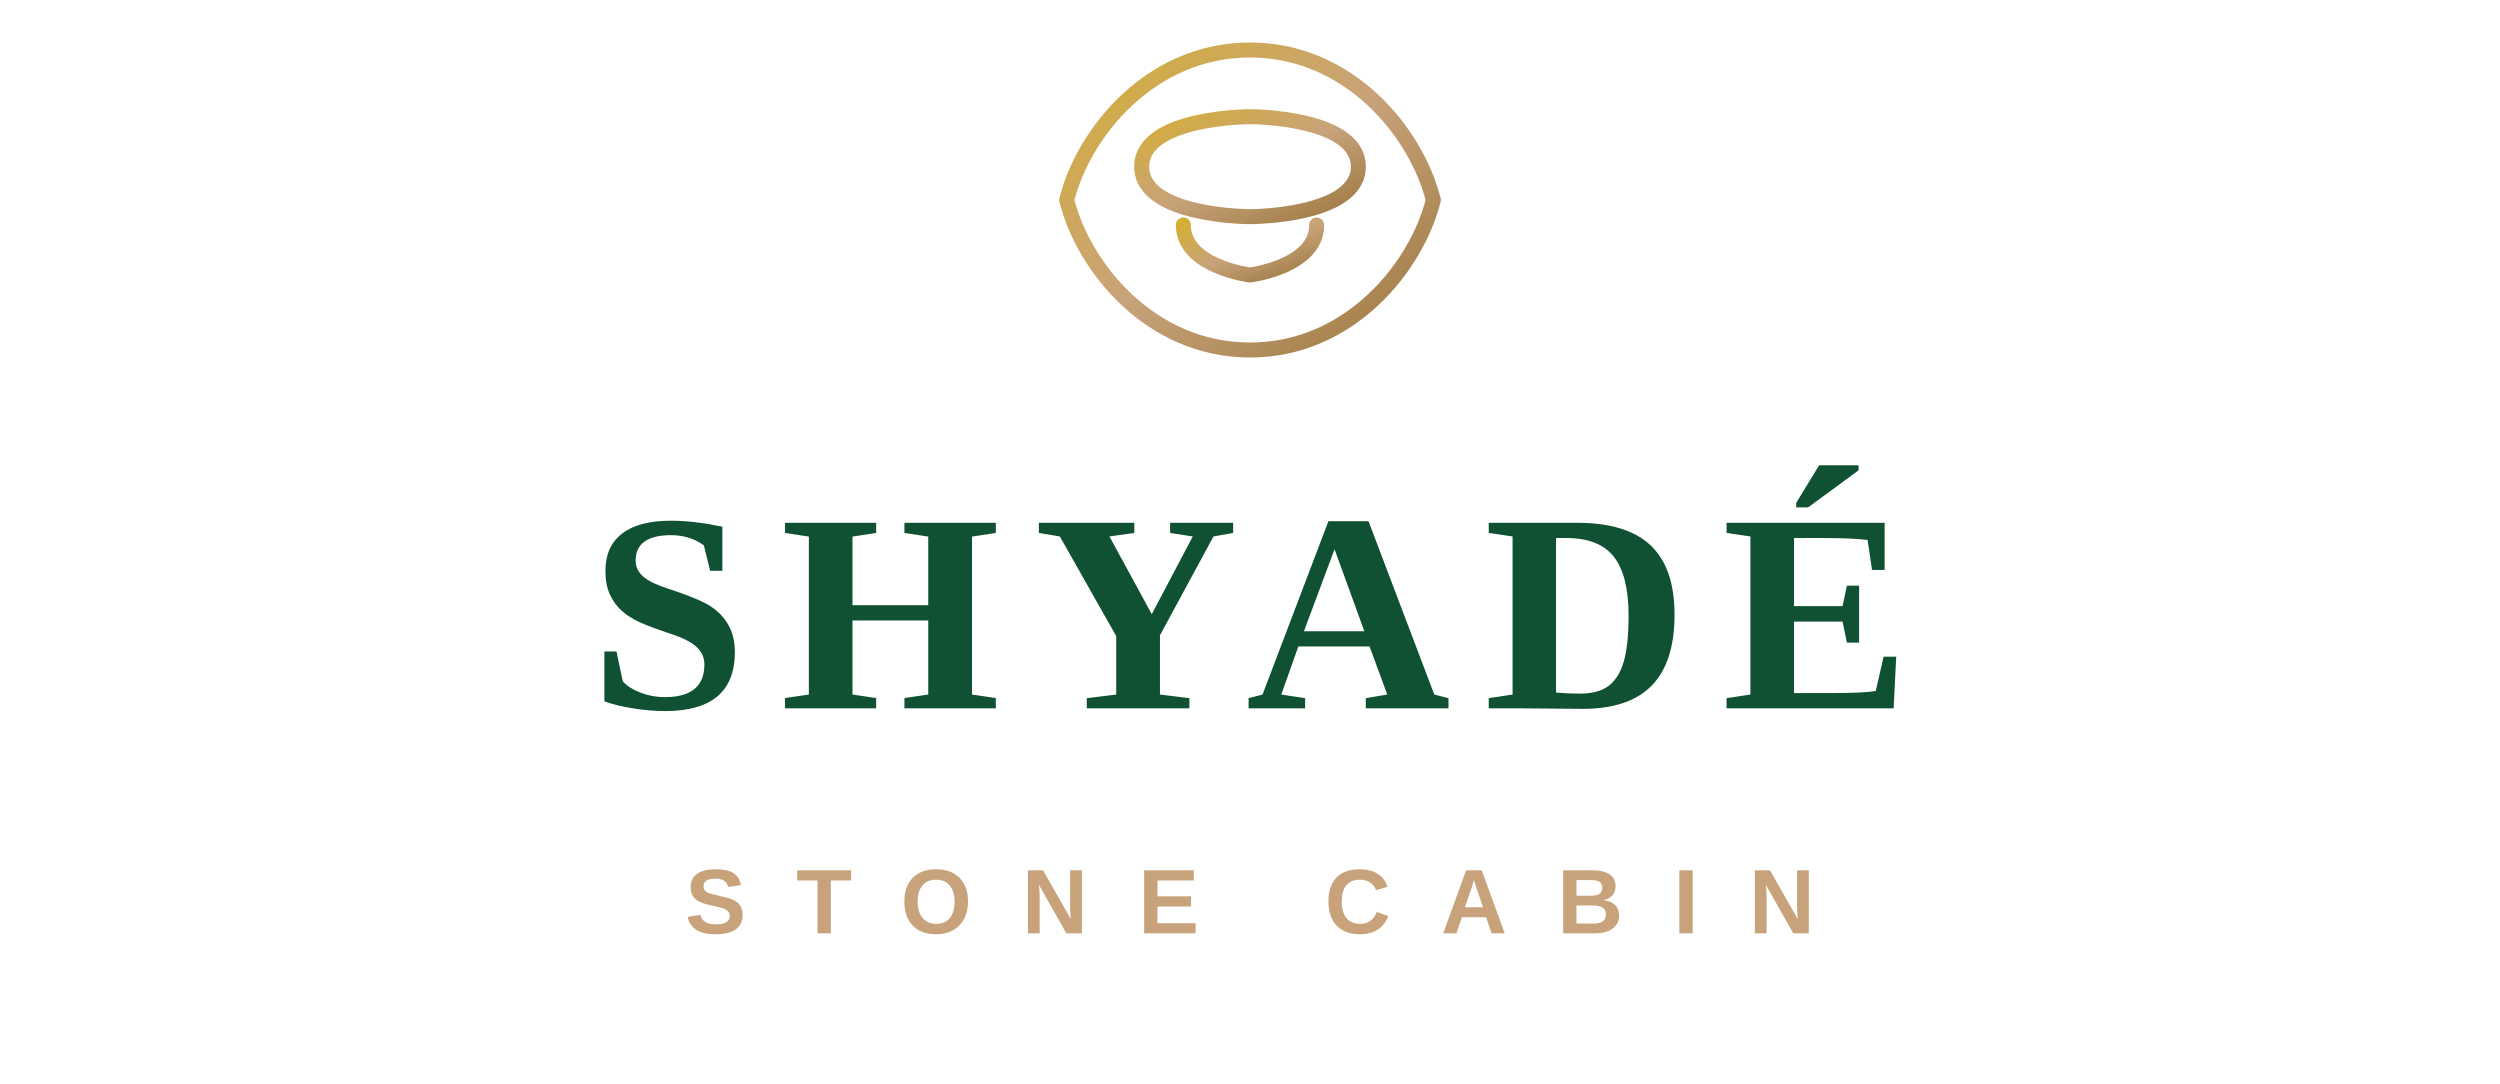
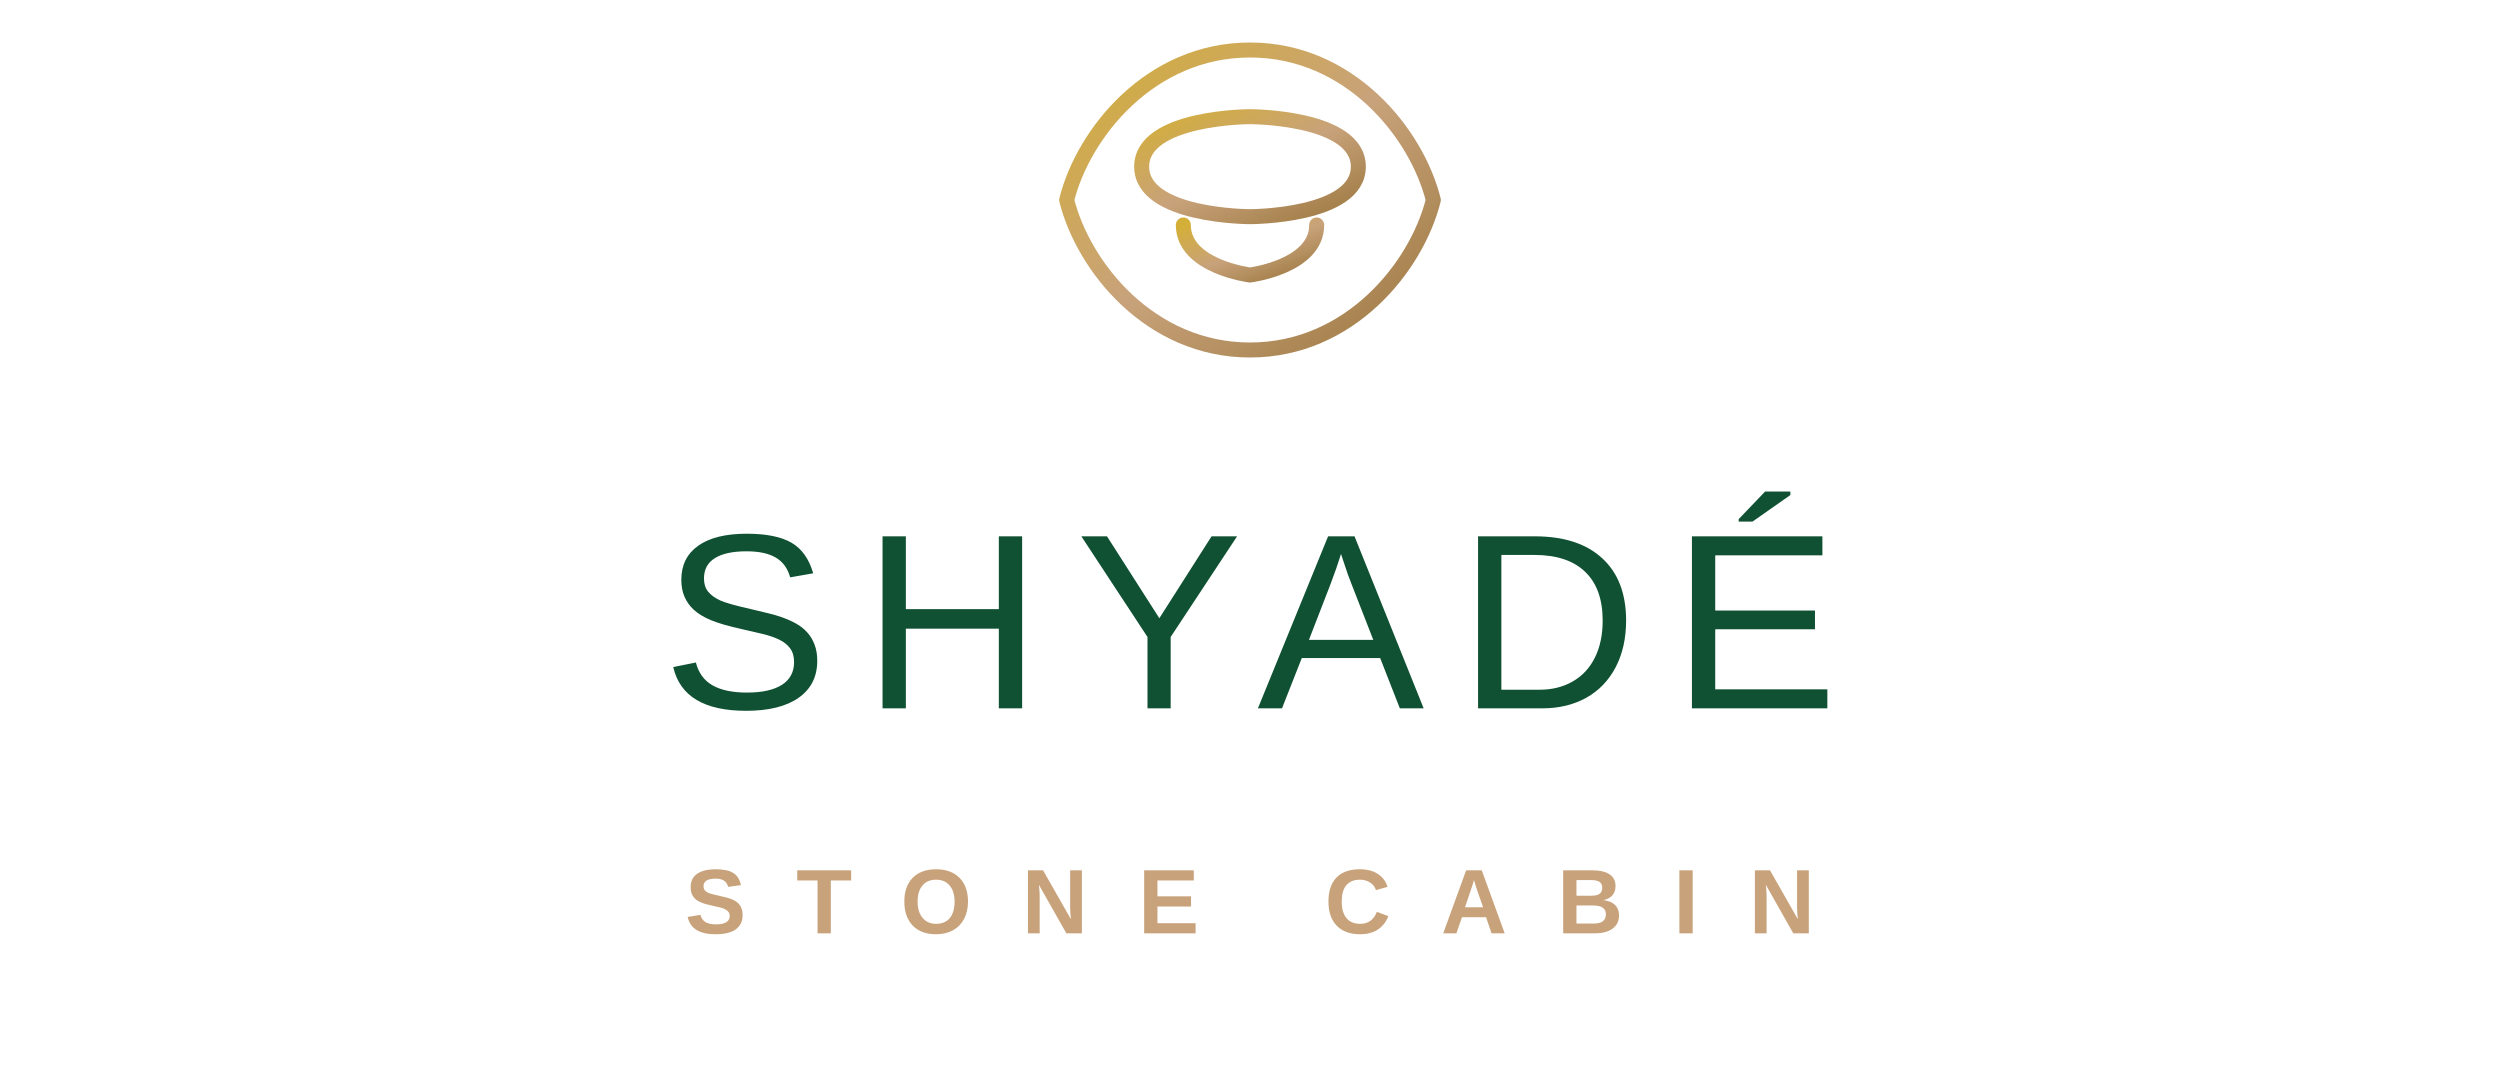
<svg xmlns="http://www.w3.org/2000/svg" viewBox="0 0 300 130" width="300" height="130">
  <defs>
    <linearGradient id="goldGradientDark" x1="0%" y1="0%" x2="100%" y2="100%">
      <stop offset="0%" stop-color="#D4AF37" />
      <stop offset="50%" stop-color="#C8A27A" />
      <stop offset="100%" stop-color="#9C7840" />
    </linearGradient>
  </defs>
  <g transform="translate(150, 24)" stroke="url(#goldGradientDark)" fill="none" stroke-width="1.8" stroke-linecap="round" stroke-linejoin="round">
    <path d="M 0,-18 C 12,-18 20,-8 22,0 C 20,8 12,18 0,18 C -12,18 -20,8 -22,0 C -20,-8 -12,-18 0,-18 Z" />
    <path d="M 0,-14 L 0,14" />
    <path d="M -13,-4 C -13,-10 0,-10 0,-10 C 0,-10 13,-10 13,-4 C 13,2 0,2 0,2 C 0,2 -13,2 -13,-4 Z" />
    <path d="M -8,3 C -8,8 0,9 0,9 C 0,9 8,8 8,3" />
  </g>
-   <text x="150" y="85" text-anchor="middle" fill="#0F5132" font-family="'Cinzel', 'Playfair Display', 'Times New Roman', 'Georgia', serif" font-size="34" font-weight="600" letter-spacing="4">SHYADÉ</text>
+   <text x="150" y="85" text-anchor="middle" fill="#0F5132" font-family="'PP Right Gothic Wide', 'Manrope', 'Montserrat', 'Arial', sans-serif" font-size="30" font-weight="300" letter-spacing="4">SHYADÉ</text>
  <text x="150" y="112" text-anchor="middle" fill="#C8A27A" font-family="'Manrope', 'Montserrat', 'Arial', sans-serif" font-size="11" font-weight="600" letter-spacing="6">STONE CABIN</text>
</svg>
